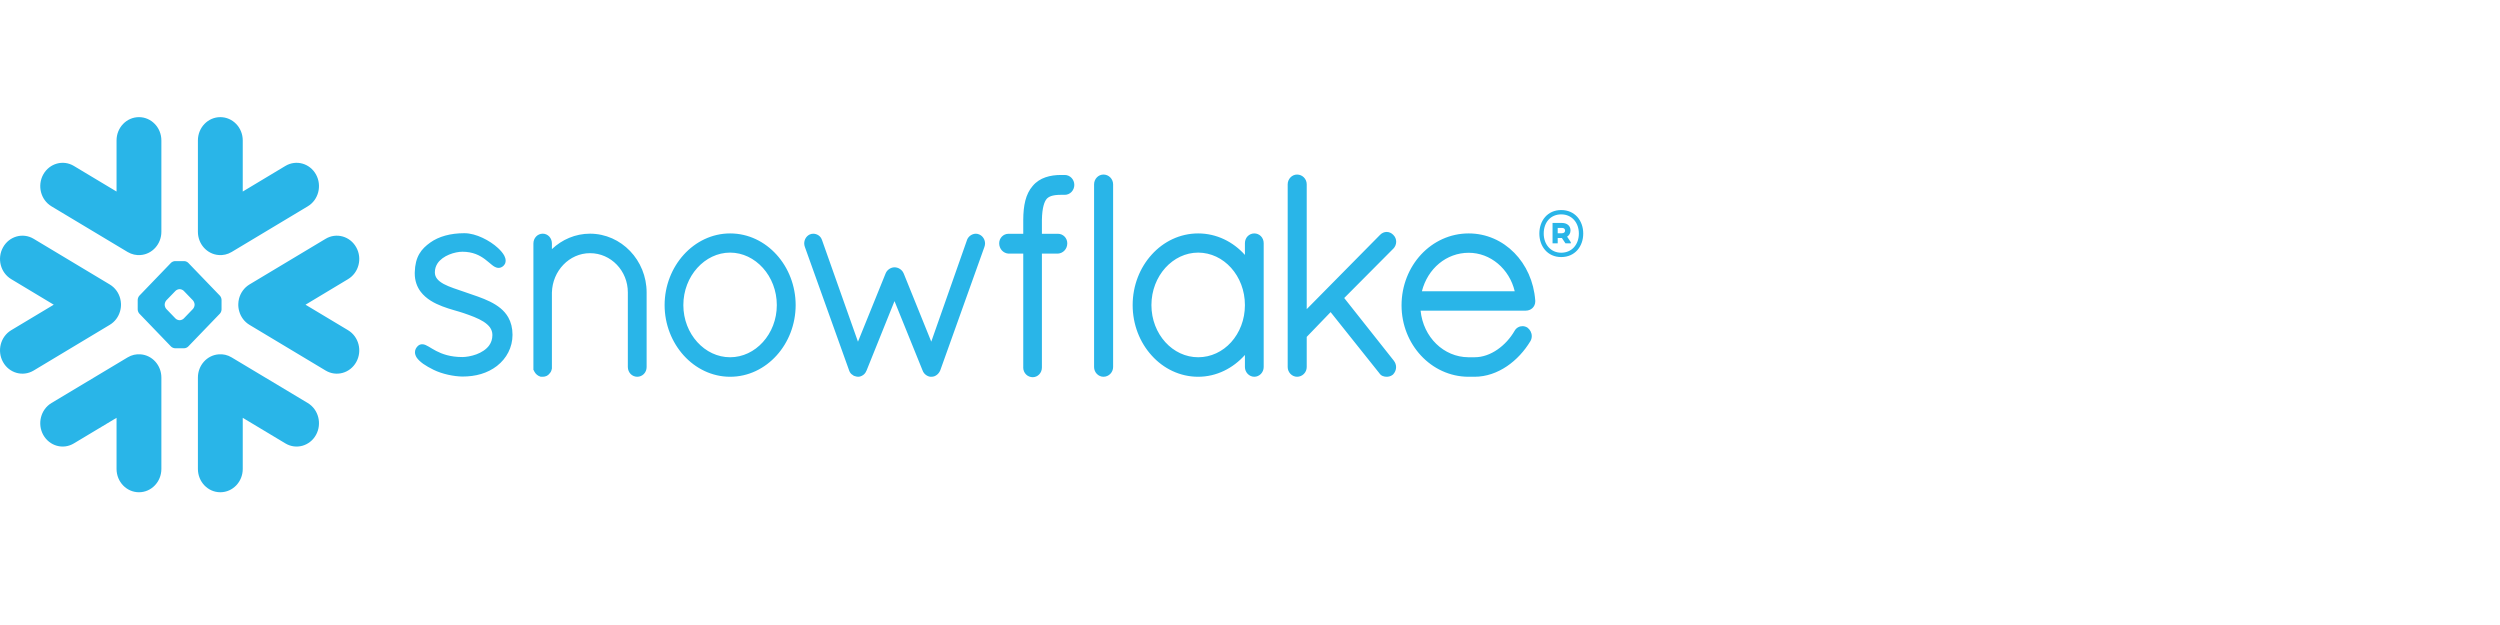
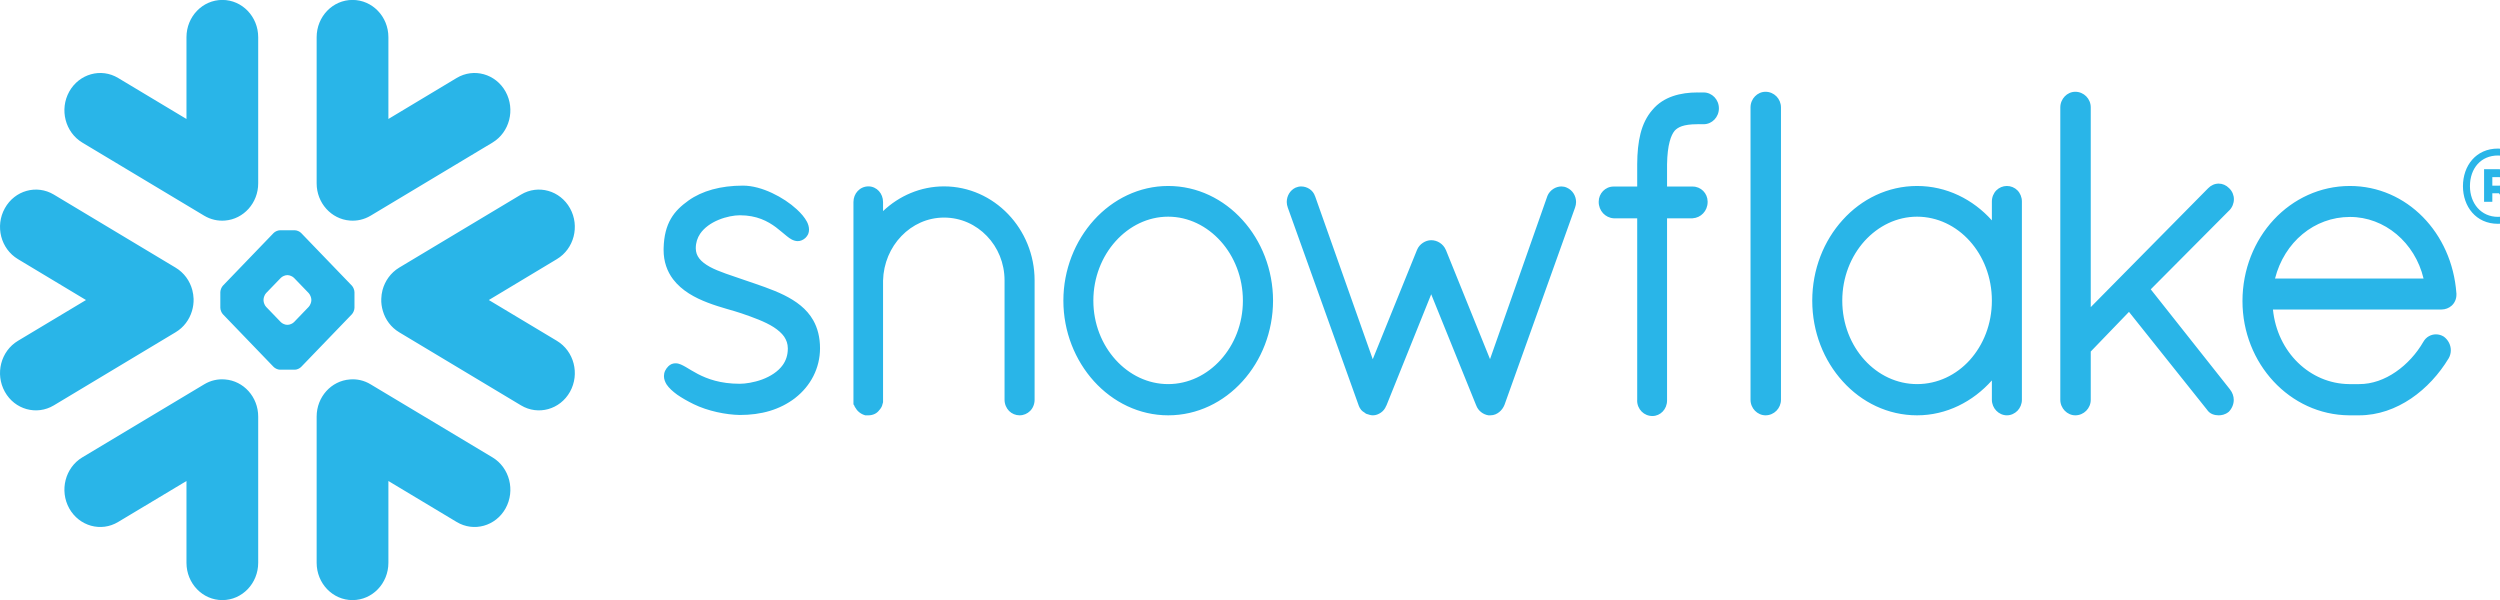
- <svg xmlns="http://www.w3.org/2000/svg" width="160" height="40" viewBox="0 0 160 25" fill="none">
+ <svg xmlns="http://www.w3.org/2000/svg" width="100" height="24" viewBox="0 0 100 24" fill="none">
  <path clip-rule="evenodd" d="M62.679 7.509L62.676 7.507C62.676 7.507 62.675 7.506 62.673 7.506C62.604 7.474 62.528 7.458 62.456 7.458C62.339 7.459 62.226 7.495 62.128 7.559C62.028 7.625 61.943 7.721 61.894 7.842V7.845L59.601 14.366L57.834 9.995L57.831 9.993C57.781 9.871 57.692 9.776 57.592 9.711C57.49 9.645 57.372 9.608 57.248 9.608C57.128 9.608 57.016 9.648 56.917 9.712C56.819 9.777 56.731 9.871 56.682 9.993L56.681 9.995L54.91 14.369L52.604 7.85H52.602C52.562 7.724 52.48 7.626 52.383 7.561C52.284 7.495 52.169 7.459 52.049 7.458C51.973 7.458 51.896 7.474 51.823 7.506H51.82L51.817 7.509C51.602 7.613 51.471 7.836 51.47 8.079C51.47 8.156 51.485 8.232 51.513 8.307L54.348 16.22V16.223C54.37 16.282 54.401 16.34 54.447 16.397C54.48 16.438 54.529 16.473 54.579 16.502C54.589 16.511 54.603 16.524 54.625 16.538C54.649 16.554 54.679 16.564 54.71 16.57C54.761 16.587 54.828 16.613 54.918 16.613C55.033 16.613 55.139 16.57 55.234 16.506C55.324 16.444 55.404 16.352 55.448 16.231L55.455 16.226L57.248 11.771L59.044 16.207H59.045C59.087 16.326 59.16 16.419 59.244 16.484C59.333 16.554 59.433 16.597 59.539 16.613H59.614C59.685 16.613 59.755 16.599 59.814 16.575C59.875 16.55 59.925 16.517 59.966 16.485C60.063 16.409 60.137 16.304 60.183 16.187V16.185L63.001 8.307C63.028 8.232 63.043 8.157 63.043 8.08C63.042 7.839 62.905 7.609 62.679 7.509ZM49.716 12.026C49.716 11.097 49.373 10.255 48.827 9.648C48.278 9.039 47.534 8.667 46.726 8.667C45.918 8.667 45.173 9.039 44.625 9.648C44.078 10.255 43.734 11.097 43.734 12.026C43.734 12.954 44.078 13.788 44.625 14.392C45.173 14.998 45.918 15.364 46.726 15.364C47.534 15.364 48.28 14.998 48.827 14.392C49.373 13.788 49.716 12.954 49.716 12.026ZM49.701 8.8C50.459 9.636 50.92 10.783 50.922 12.026C50.92 13.269 50.459 14.415 49.701 15.251C48.948 16.085 47.897 16.613 46.728 16.613C45.568 16.613 44.516 16.085 43.76 15.251C43.004 14.415 42.535 13.269 42.535 12.026C42.535 10.783 43.004 9.636 43.76 8.8C44.516 7.966 45.568 7.439 46.728 7.439C47.897 7.439 48.948 7.966 49.701 8.8ZM37.761 7.455C36.821 7.455 35.963 7.836 35.322 8.444V8.08C35.321 7.913 35.262 7.758 35.157 7.643C35.055 7.531 34.904 7.455 34.739 7.455C34.568 7.455 34.414 7.527 34.307 7.642C34.201 7.756 34.138 7.913 34.138 8.08V16.177L34.163 16.203L34.164 16.207C34.17 16.233 34.187 16.263 34.204 16.291C34.286 16.441 34.42 16.555 34.586 16.605L34.61 16.613H34.739C34.826 16.613 34.913 16.594 34.995 16.554C35.064 16.52 35.129 16.464 35.18 16.394L35.182 16.395C35.188 16.388 35.19 16.379 35.197 16.373C35.2 16.372 35.203 16.369 35.205 16.366C35.237 16.323 35.264 16.279 35.28 16.238C35.298 16.189 35.309 16.143 35.317 16.108L35.322 16.085V11.224C35.34 10.528 35.615 9.9 36.057 9.442C36.495 8.986 37.097 8.703 37.761 8.703C38.437 8.703 39.04 8.986 39.477 9.442C39.916 9.898 40.182 10.525 40.182 11.217V15.991C40.182 16.165 40.254 16.327 40.362 16.438C40.473 16.548 40.625 16.613 40.783 16.613C40.943 16.613 41.094 16.548 41.204 16.438C41.316 16.327 41.384 16.165 41.384 15.991V11.217C41.384 9.156 39.765 7.458 37.761 7.455ZM96.942 11.141C96.6 9.701 95.384 8.675 93.996 8.678C92.573 8.678 91.373 9.682 91.001 11.141H96.942ZM98.257 11.73V11.792C98.257 11.965 98.183 12.12 98.07 12.223C97.958 12.326 97.812 12.379 97.655 12.381H90.918C91.089 14.089 92.402 15.351 93.969 15.364H94.367C94.885 15.366 95.39 15.18 95.835 14.872C96.28 14.567 96.664 14.14 96.935 13.671C96.991 13.571 97.071 13.494 97.158 13.447C97.247 13.397 97.343 13.374 97.439 13.374C97.546 13.374 97.651 13.403 97.744 13.461L97.75 13.464L97.758 13.469C97.927 13.598 98.033 13.795 98.033 14.011C98.033 14.12 98.005 14.232 97.947 14.333L97.945 14.337L97.943 14.338C97.567 14.961 97.053 15.528 96.444 15.94C95.834 16.352 95.126 16.613 94.367 16.613H93.963C92.78 16.604 91.712 16.085 90.941 15.255C90.173 14.428 89.699 13.292 89.699 12.043C89.699 10.773 90.177 9.621 90.951 8.787C91.727 7.954 92.803 7.439 93.996 7.439C95.134 7.439 96.157 7.909 96.914 8.679C97.672 9.449 98.166 10.518 98.255 11.722L98.257 11.73ZM70.621 3.671C70.457 3.671 70.306 3.742 70.198 3.855C70.09 3.966 70.021 4.124 70.021 4.295V15.991C70.021 16.162 70.09 16.318 70.198 16.429C70.306 16.54 70.457 16.613 70.621 16.613C70.962 16.613 71.237 16.334 71.239 15.991V4.295C71.237 3.95 70.962 3.671 70.621 3.671ZM31.36 11.803C30.875 11.565 30.325 11.39 29.776 11.201C29.271 11.023 28.759 10.873 28.394 10.674C28.21 10.572 28.067 10.464 27.974 10.343C27.88 10.222 27.834 10.099 27.831 9.931C27.832 9.701 27.896 9.516 28.004 9.352C28.169 9.107 28.444 8.916 28.745 8.793C29.043 8.669 29.365 8.611 29.595 8.611C30.276 8.612 30.707 8.847 31.038 9.091C31.201 9.215 31.339 9.339 31.469 9.442C31.536 9.496 31.599 9.545 31.671 9.581C31.74 9.616 31.821 9.645 31.909 9.645C31.965 9.645 32.021 9.634 32.072 9.611C32.126 9.589 32.173 9.556 32.218 9.516C32.262 9.473 32.3 9.422 32.327 9.364C32.351 9.305 32.361 9.244 32.361 9.184C32.361 9.073 32.328 8.969 32.279 8.872C32.188 8.7 32.048 8.536 31.87 8.372C31.606 8.128 31.257 7.895 30.882 7.72C30.505 7.544 30.101 7.425 29.717 7.425C28.825 7.425 28.081 7.635 27.54 8.021C27.258 8.223 27.01 8.445 26.835 8.75C26.657 9.056 26.558 9.434 26.545 9.925C26.544 9.947 26.544 9.969 26.544 9.991C26.542 10.468 26.69 10.861 26.922 11.169C27.275 11.633 27.798 11.911 28.311 12.107C28.823 12.304 29.336 12.421 29.659 12.534C30.114 12.691 30.598 12.862 30.95 13.088C31.126 13.203 31.268 13.327 31.365 13.464C31.458 13.604 31.511 13.749 31.513 13.932V13.946C31.512 14.211 31.437 14.419 31.313 14.597C31.126 14.862 30.815 15.057 30.484 15.18C30.155 15.3 29.812 15.351 29.592 15.351C28.814 15.351 28.294 15.156 27.916 14.961C27.727 14.862 27.574 14.765 27.435 14.683C27.366 14.644 27.302 14.608 27.234 14.579C27.168 14.55 27.098 14.532 27.018 14.532C26.969 14.532 26.916 14.541 26.867 14.561C26.817 14.583 26.773 14.613 26.735 14.65C26.683 14.703 26.637 14.762 26.605 14.83C26.573 14.898 26.558 14.969 26.558 15.044C26.558 15.166 26.602 15.277 26.664 15.379C26.762 15.524 26.907 15.655 27.086 15.786C27.272 15.915 27.493 16.042 27.748 16.167C28.314 16.444 29.039 16.589 29.59 16.599H29.592C30.448 16.599 31.188 16.394 31.812 15.917V15.915H31.812C32.422 15.439 32.801 14.73 32.801 13.929C32.801 13.489 32.702 13.116 32.529 12.811C32.267 12.348 31.842 12.043 31.36 11.803ZM79.675 12.026C79.675 11.088 79.335 10.248 78.79 9.641C78.246 9.036 77.5 8.669 76.684 8.667C75.874 8.667 75.131 9.036 74.582 9.641C74.036 10.248 73.691 11.088 73.691 12.026C73.691 12.963 74.036 13.798 74.582 14.4C75.128 15.002 75.874 15.364 76.684 15.364C77.502 15.364 78.249 15.002 78.792 14.402C79.335 13.798 79.675 12.964 79.675 12.026ZM80.696 7.613C80.807 7.724 80.876 7.886 80.876 8.06V15.991C80.876 16.162 80.806 16.318 80.7 16.429C80.591 16.54 80.442 16.613 80.276 16.613C80.111 16.613 79.96 16.54 79.853 16.429C79.745 16.318 79.675 16.162 79.675 15.991V15.217C78.919 16.066 77.858 16.613 76.684 16.613C75.516 16.613 74.463 16.091 73.71 15.255C72.953 14.424 72.49 13.278 72.49 12.026C72.49 10.774 72.953 9.627 73.71 8.795C74.463 7.96 75.516 7.439 76.684 7.439C77.858 7.439 78.919 7.971 79.675 8.815V8.06C79.675 7.886 79.744 7.724 79.855 7.613C79.966 7.503 80.116 7.439 80.276 7.439C80.435 7.439 80.587 7.503 80.696 7.613ZM89.172 8.417C89.292 8.294 89.356 8.131 89.356 7.969C89.356 7.809 89.292 7.65 89.171 7.534H89.172C89.171 7.531 89.168 7.531 89.168 7.531C89.168 7.528 89.166 7.527 89.166 7.527H89.164C89.048 7.408 88.9 7.344 88.746 7.344C88.591 7.344 88.44 7.411 88.324 7.531L83.63 12.285V4.295C83.63 3.95 83.353 3.671 83.012 3.671C82.848 3.671 82.698 3.742 82.59 3.855C82.483 3.966 82.412 4.124 82.412 4.295V15.991C82.412 16.162 82.483 16.318 82.59 16.429C82.698 16.54 82.848 16.613 83.012 16.613C83.353 16.613 83.63 16.334 83.63 15.991V14.061L85.159 12.475L88.275 16.381C88.333 16.471 88.413 16.533 88.492 16.565C88.582 16.601 88.669 16.613 88.747 16.613C88.855 16.613 89.006 16.589 89.139 16.48L89.147 16.476L89.155 16.467C89.279 16.339 89.35 16.169 89.35 15.996C89.35 15.85 89.298 15.701 89.202 15.582V15.58L86.03 11.573L89.169 8.417H89.172ZM68.144 3.698H68.01C67.993 3.698 67.976 3.7 67.957 3.701C67.941 3.7 67.923 3.698 67.906 3.698C67.56 3.698 67.224 3.739 66.909 3.848C66.6 3.955 66.315 4.131 66.094 4.399L66.093 4.398L66.092 4.399V4.4C65.863 4.665 65.713 4.98 65.621 5.339C65.529 5.7 65.491 6.106 65.488 6.568V7.462H64.539C64.21 7.464 63.948 7.738 63.948 8.069C63.946 8.247 64.013 8.411 64.122 8.53C64.231 8.646 64.38 8.722 64.546 8.732H65.488V16.006L65.486 16.023C65.486 16.194 65.555 16.352 65.667 16.464C65.777 16.575 65.931 16.641 66.099 16.641C66.418 16.639 66.681 16.368 66.682 16.023V8.732H67.702C67.866 8.722 68.018 8.651 68.126 8.535C68.237 8.42 68.305 8.258 68.305 8.082V8.058C68.301 7.731 68.038 7.462 67.708 7.462H66.682V6.572C66.689 6.178 66.728 5.883 66.785 5.669C66.84 5.453 66.915 5.317 66.983 5.233C67.049 5.159 67.135 5.097 67.276 5.047C67.417 5 67.613 4.969 67.877 4.969H67.908C67.924 4.969 67.941 4.966 67.955 4.966C67.974 4.966 67.991 4.969 68.01 4.969H68.087H68.144C68.483 4.969 68.756 4.685 68.756 4.334C68.756 3.983 68.483 3.698 68.144 3.698ZM7.679 12.439C7.727 12.28 7.748 12.116 7.744 11.953C7.738 11.836 7.724 11.719 7.692 11.601C7.595 11.237 7.367 10.912 7.024 10.706L2.153 7.783C1.465 7.372 0.589 7.617 0.194 8.33C-0.204 9.043 0.031 9.953 0.718 10.365L3.44 12.001L0.718 13.633C0.031 14.046 -0.204 14.956 0.194 15.671C0.589 16.383 1.465 16.626 2.153 16.215L7.024 13.29C7.353 13.094 7.576 12.785 7.679 12.439ZM9.001 15.178C8.721 15.153 8.43 15.214 8.168 15.373L3.293 18.294C2.607 18.706 2.373 19.621 2.769 20.335C3.167 21.047 4.043 21.292 4.727 20.878L7.459 19.24V22.512C7.459 23.336 8.1 24.004 8.894 24.004C9.685 24.004 10.328 23.336 10.328 22.512V16.663C10.328 15.878 9.743 15.233 9.001 15.178ZM13.993 8.822C14.272 8.846 14.562 8.784 14.824 8.628L19.698 5.704C20.385 5.291 20.618 4.38 20.223 3.665C19.827 2.952 18.951 2.708 18.265 3.12L15.536 4.759V1.487C15.536 0.665 14.894 -0.003 14.1 -0.003C13.306 -0.003 12.666 0.665 12.666 1.487V7.335C12.666 8.119 13.25 8.765 13.993 8.822ZM3.293 5.704L8.168 8.628C8.43 8.784 8.721 8.846 9.001 8.822C9.743 8.765 10.328 8.119 10.328 7.335V1.487C10.328 0.665 9.685 -0.003 8.894 -0.003C8.1 -0.003 7.459 0.665 7.459 1.487V4.759L4.727 3.12C4.043 2.708 3.167 2.952 2.769 3.665C2.373 4.38 2.607 5.291 3.293 5.704ZM12.454 11.989C12.454 11.904 12.405 11.786 12.347 11.723L11.761 11.116C11.703 11.056 11.589 11.006 11.507 11.006H11.484C11.402 11.006 11.289 11.056 11.232 11.116L10.645 11.723C10.586 11.786 10.541 11.904 10.541 11.989V12.013C10.541 12.097 10.586 12.214 10.645 12.275L11.232 12.884C11.29 12.944 11.402 12.993 11.484 12.993H11.507C11.589 12.993 11.703 12.944 11.761 12.884L12.347 12.275C12.405 12.214 12.454 12.097 12.454 12.013V11.989ZM14.074 12.572L12.048 14.675C11.99 14.737 11.878 14.788 11.794 14.788H11.647H11.347H11.198C11.116 14.788 11.002 14.737 10.943 14.675L8.918 12.572C8.86 12.513 8.813 12.394 8.813 12.31V12.155V11.844V11.69C8.813 11.604 8.86 11.485 8.918 11.425L10.943 9.322C11.002 9.26 11.116 9.211 11.198 9.211H11.347H11.647H11.794C11.876 9.211 11.99 9.26 12.048 9.322L14.074 11.425C14.132 11.485 14.179 11.604 14.179 11.69V11.844V12.155V12.31C14.179 12.394 14.132 12.513 14.074 12.572ZM19.698 18.294L14.824 15.373C14.562 15.214 14.272 15.153 13.993 15.178C13.25 15.233 12.666 15.878 12.666 16.663V22.512C12.666 23.336 13.306 24.004 14.1 24.004C14.894 24.004 15.536 23.336 15.536 22.512V19.24L18.265 20.878C18.951 21.292 19.827 21.047 20.223 20.335C20.618 19.621 20.385 18.706 19.698 18.294ZM22.275 10.365L19.553 12.001L22.275 13.633C22.962 14.046 23.198 14.956 22.8 15.671C22.403 16.383 21.526 16.626 20.841 16.215L15.966 13.29C15.641 13.094 15.415 12.785 15.315 12.439C15.267 12.28 15.245 12.116 15.251 11.953C15.254 11.836 15.27 11.719 15.301 11.601C15.399 11.237 15.627 10.912 15.966 10.706L20.841 7.783C21.526 7.372 22.403 7.617 22.8 8.33C23.198 9.043 22.962 9.953 22.275 10.365ZM101.327 7.447C101.327 8.267 100.799 8.952 99.917 8.952C99.04 8.952 98.518 8.261 98.518 7.447C98.518 6.627 99.04 5.943 99.917 5.943C100.799 5.943 101.327 6.627 101.327 7.447ZM101.047 7.447C101.047 6.75 100.6 6.22 99.917 6.22C99.245 6.22 98.798 6.724 98.798 7.447C98.798 8.138 99.245 8.674 99.917 8.674C100.6 8.674 101.047 8.145 101.047 7.447ZM99.363 6.769H99.966C100.295 6.769 100.513 6.956 100.513 7.247C100.513 7.428 100.426 7.563 100.295 7.647L100.531 8.002V8.073H100.19L99.96 7.731H99.693V8.073H99.363V6.769ZM99.96 7.086H99.693V7.428H99.96C100.084 7.428 100.165 7.37 100.165 7.26C100.165 7.144 100.09 7.086 99.96 7.086Z" fill="#29B5E8" />
</svg>
